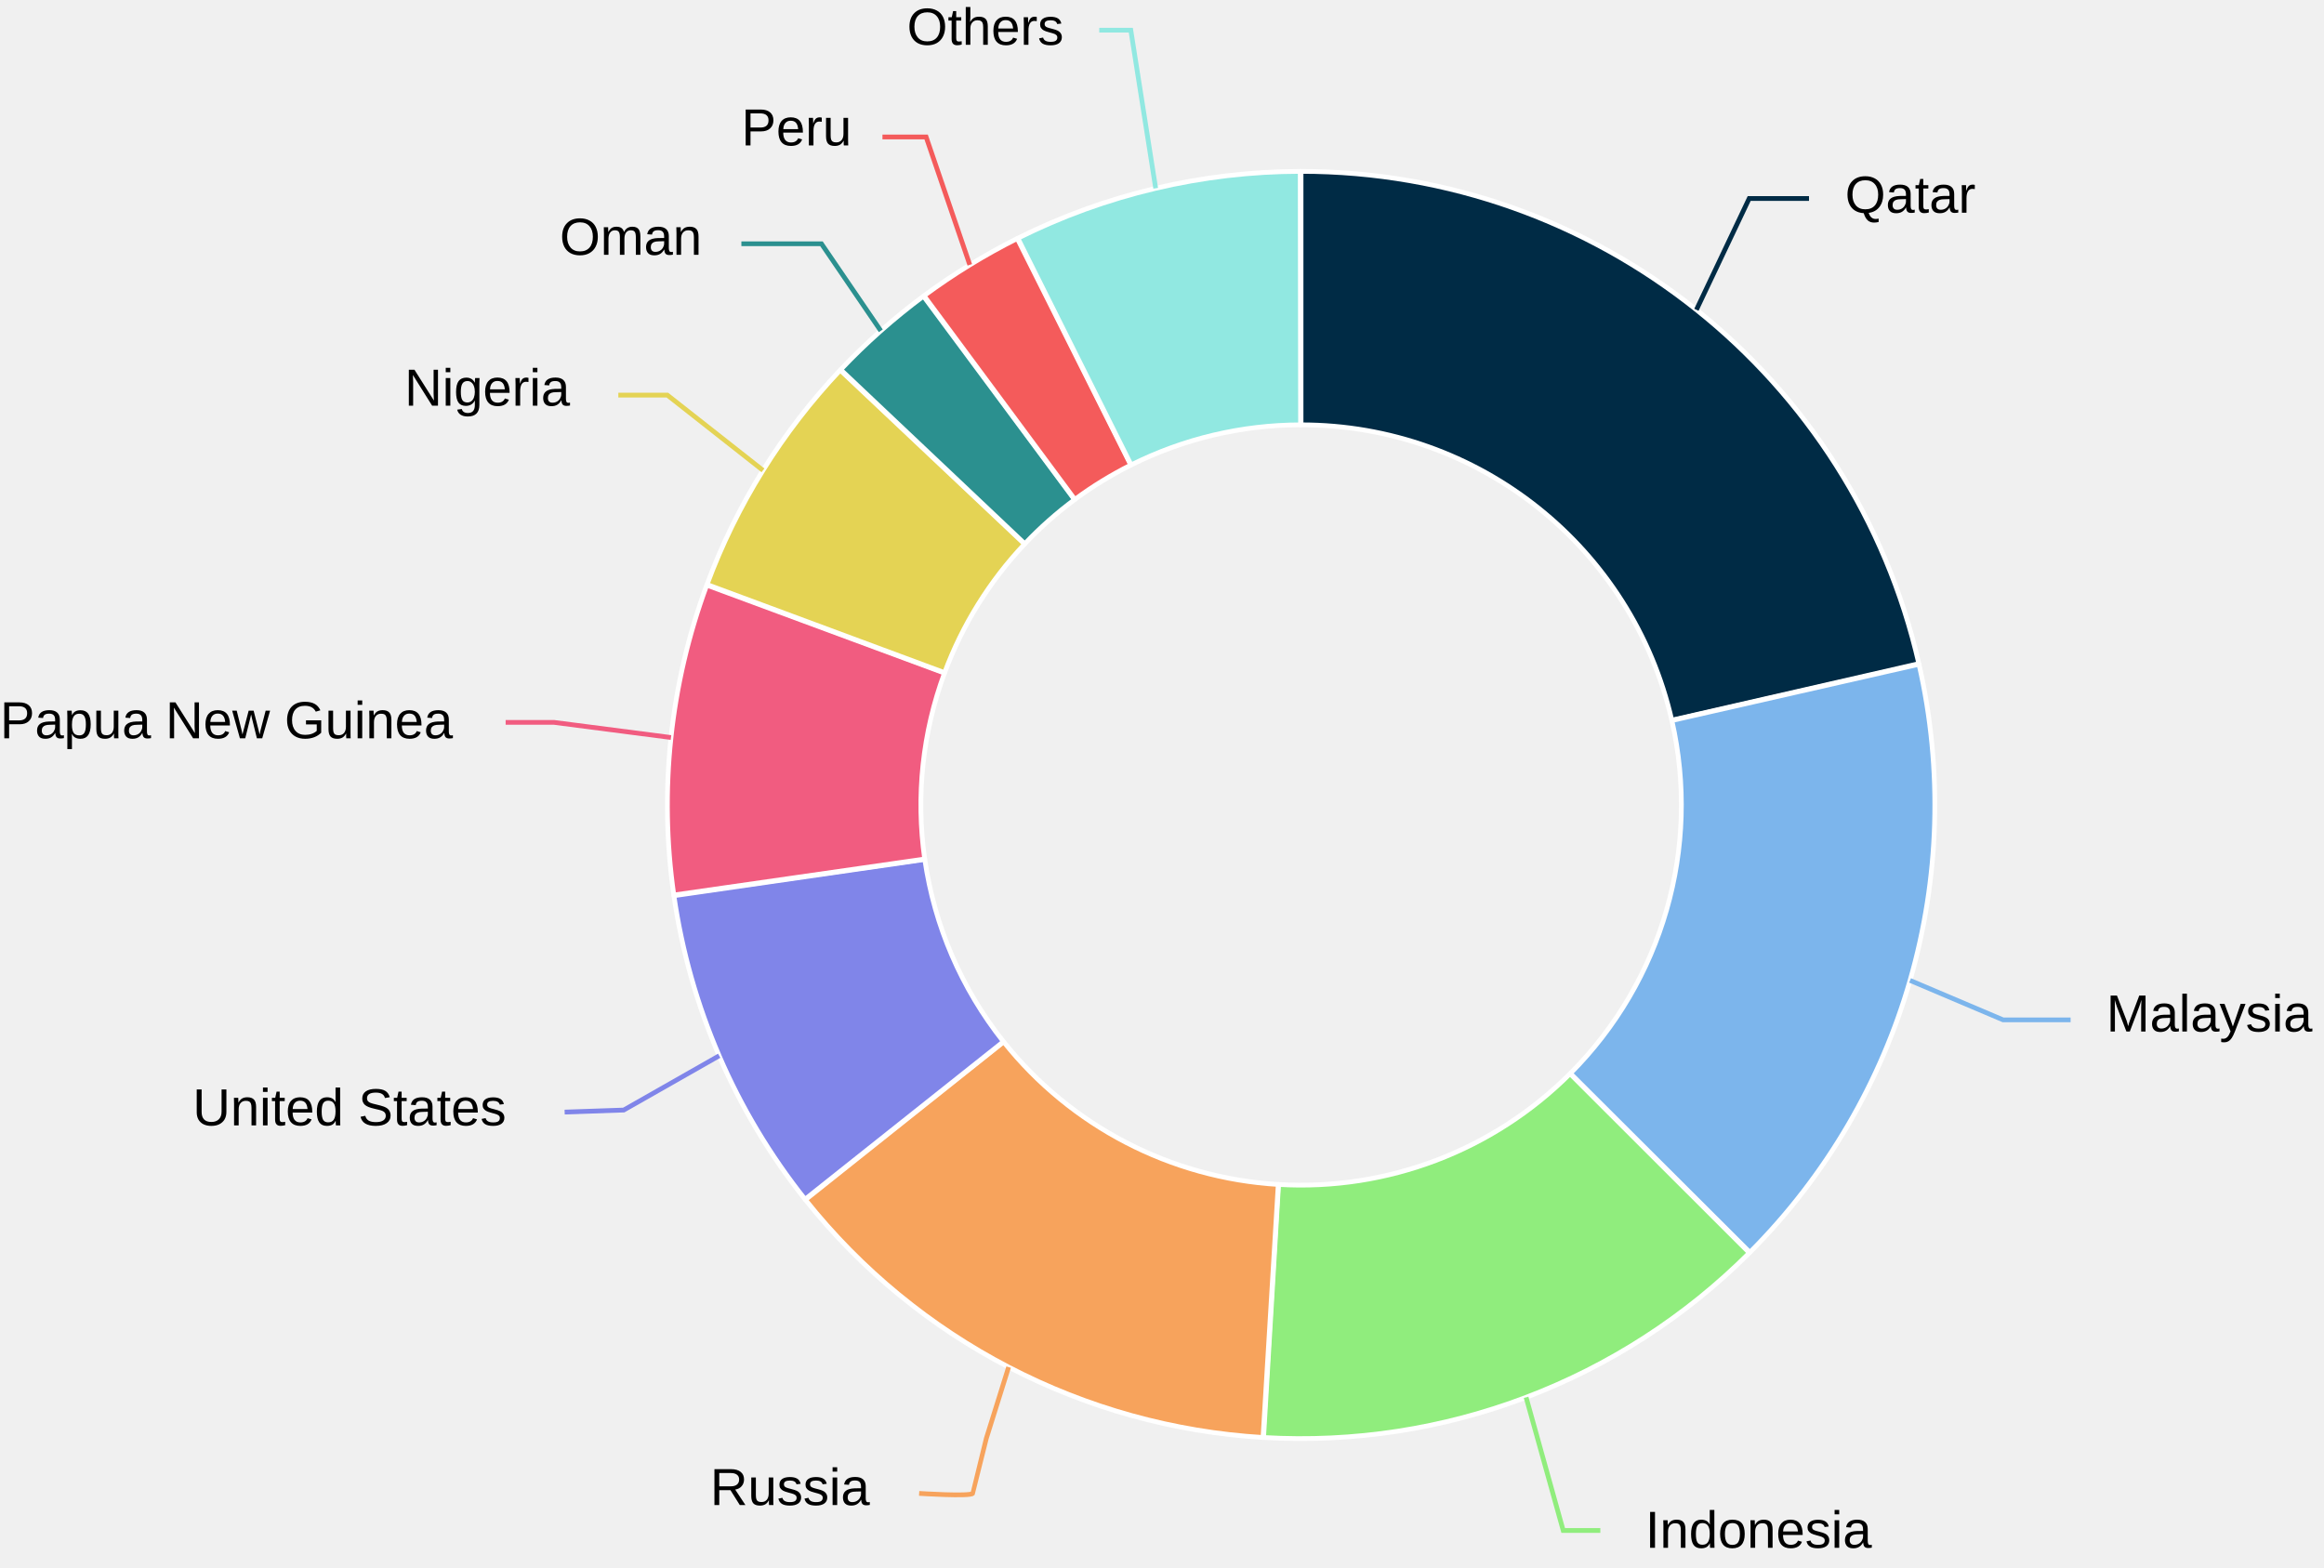
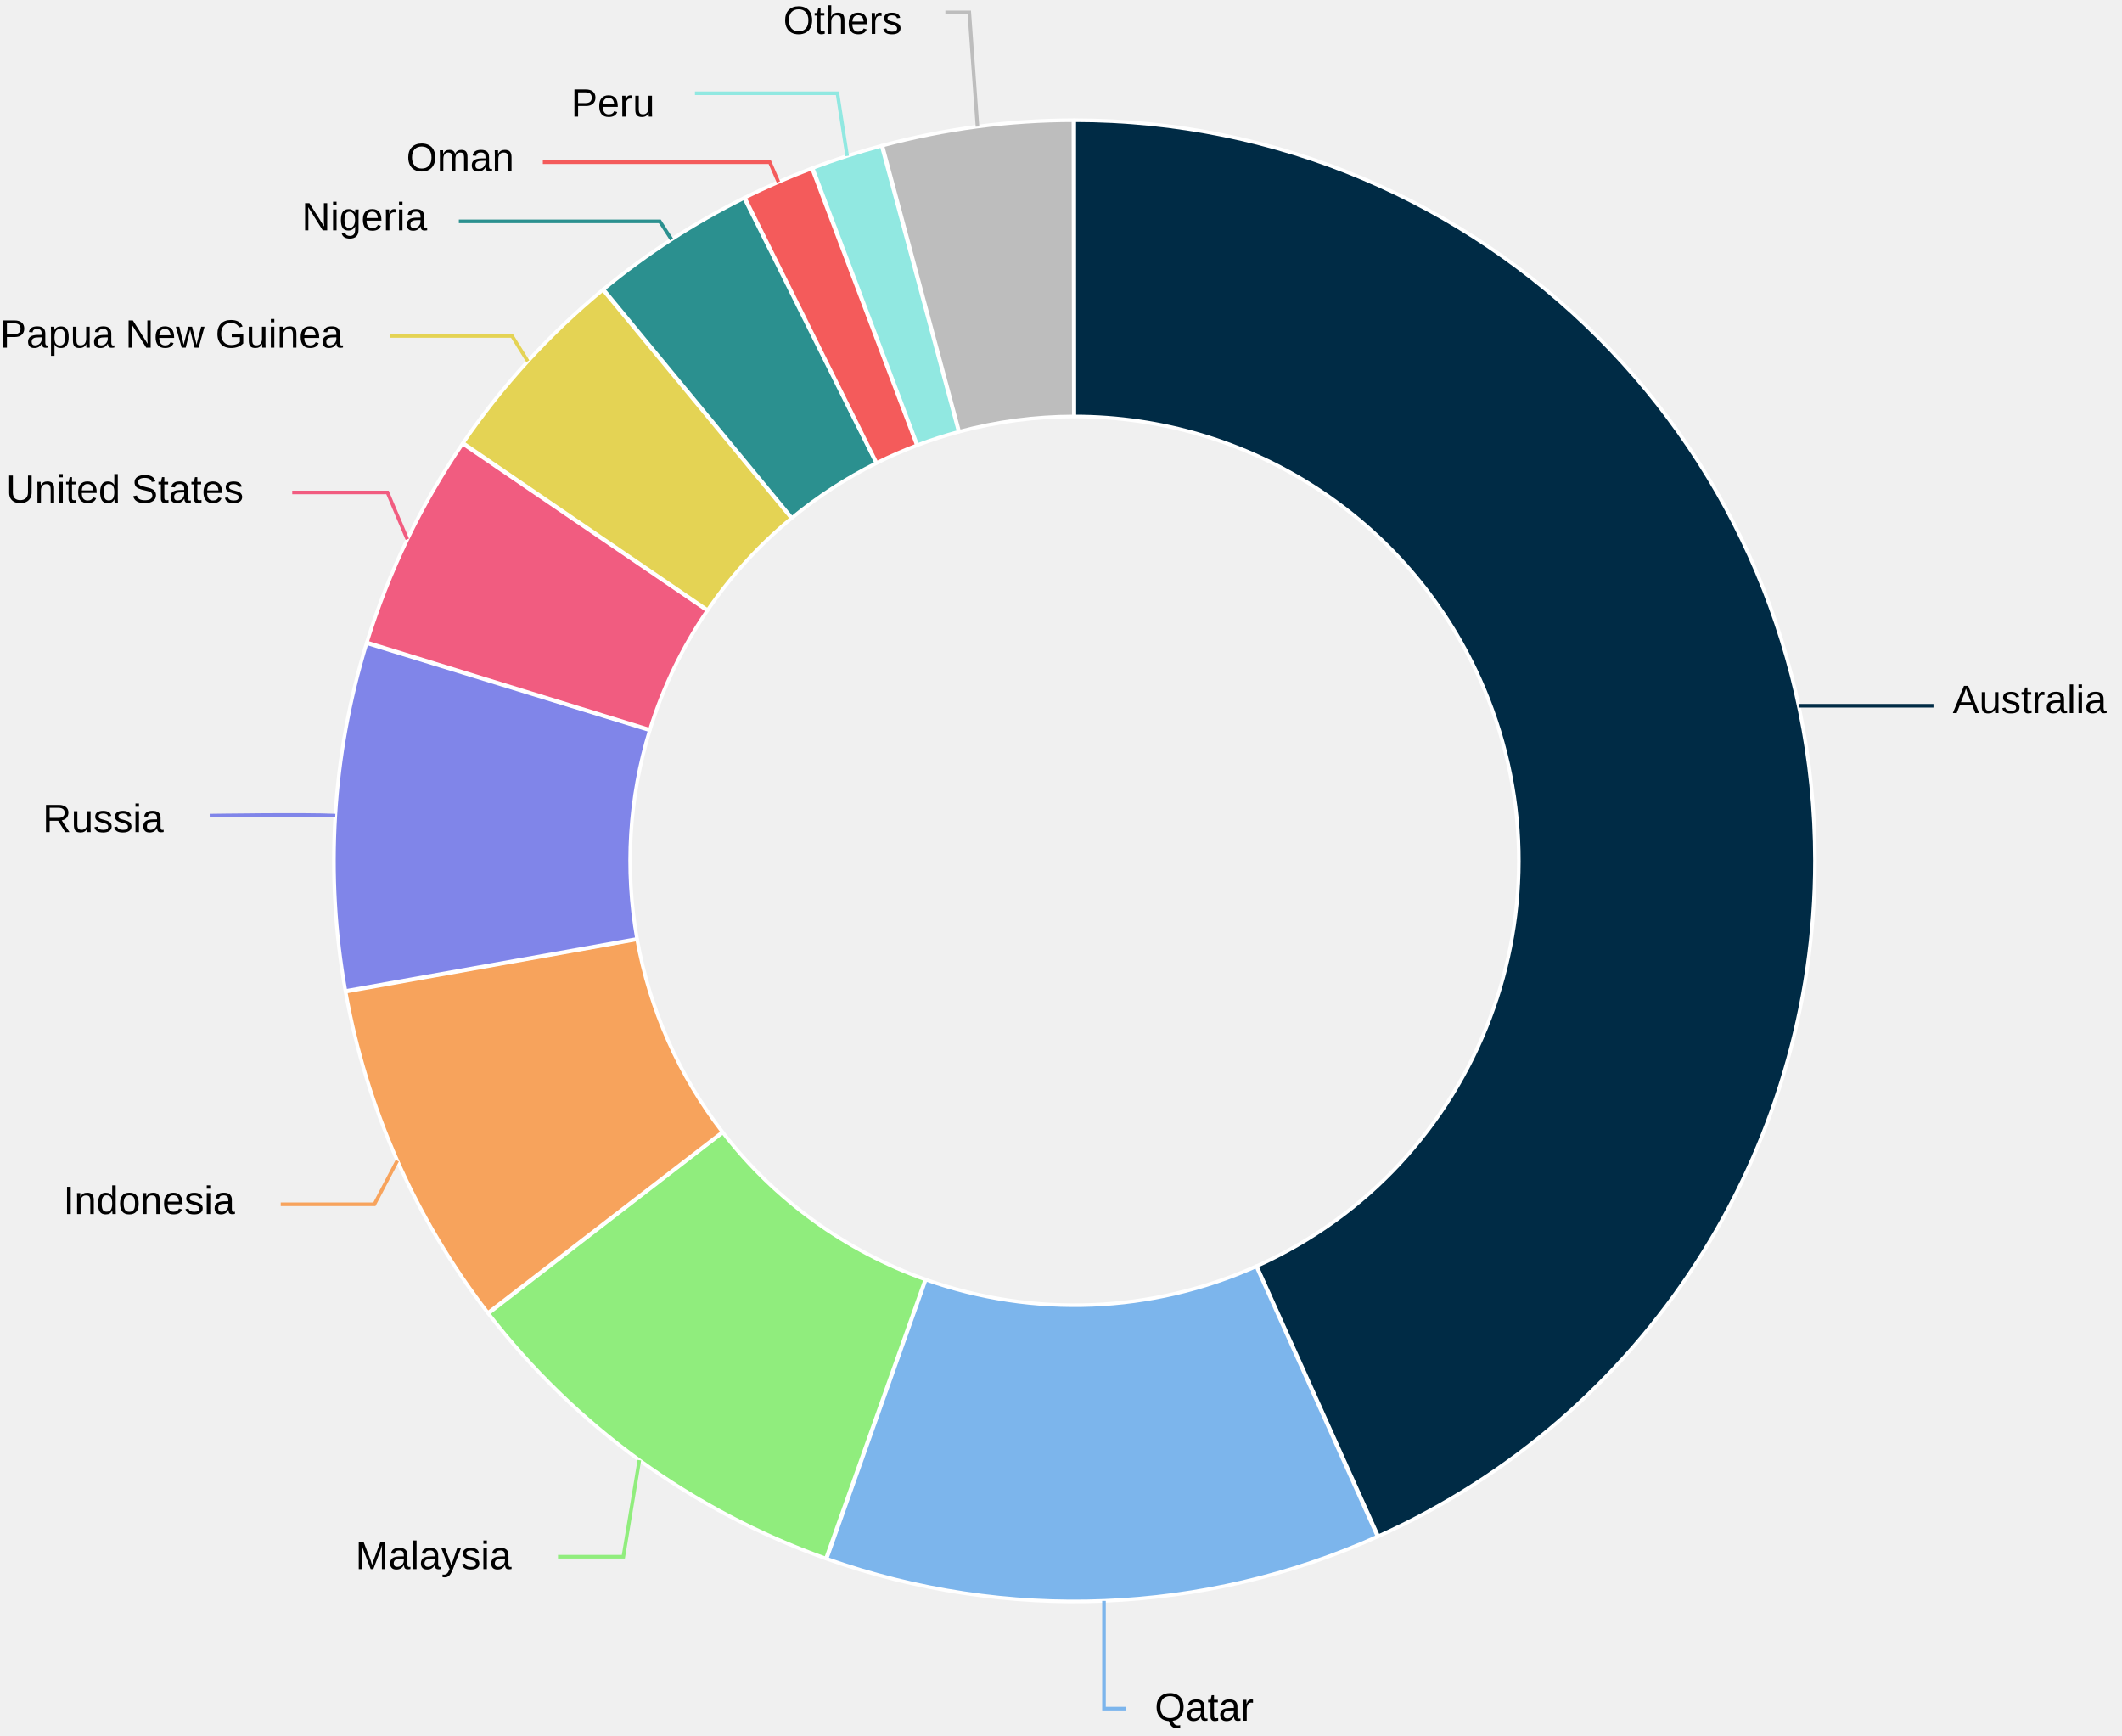
- <svg xmlns="http://www.w3.org/2000/svg" id="b" viewBox="0 0 489.58 330.25">
+ <svg xmlns="http://www.w3.org/2000/svg" id="b" viewBox="0 0 590.29 482.75">
  <g id="c">
    <g>
-       <path d="M274.07,36.11c62.27-.01,116.27,43.02,130.16,103.72l-52.05,11.91c-8.34-36.42-40.74-62.24-78.1-62.23V36.11Z" fill="#002b45" stroke="#fff" stroke-linejoin="round" />
-       <path d="M404.26,139.95c10.18,44.69-3.27,91.47-35.63,123.92l-37.81-37.71c19.42-19.47,27.49-47.54,21.38-74.35l52.07-11.86Z" fill="#7cb5ec" stroke="#fff" stroke-linejoin="round" />
-       <path d="M368.53,263.97c-26.98,27-64.23,41.16-102.34,38.9l3.16-53.31c22.86,1.36,45.21-7.14,61.4-23.34l37.77,37.74Z" fill="#90ed7d" stroke="#fff" stroke-linejoin="round" />
-       <path d="M266.06,302.87c-37.78-2.28-72.81-20.48-96.39-50.09l41.77-33.27c14.15,17.76,35.17,28.69,57.84,30.05l-3.21,53.3Z" fill="#f7a35c" stroke="#fff" stroke-linejoin="round" />
-       <path d="M169.59,252.68c-14.71-18.5-24.24-40.57-27.62-63.96l52.85-7.64c2.03,14.03,7.75,27.28,16.57,38.38l-41.8,33.23Z" fill="#8085e9" stroke="#fff" stroke-linejoin="round" />
-       <path d="M141.95,188.58c-3.16-22.01-.77-44.45,6.94-65.3l50.08,18.53c-4.63,12.51-6.06,25.98-4.17,39.18l-52.86,7.59Z" fill="#f15c80" stroke="#fff" stroke-linejoin="round" />
-       <path d="M148.94,123.15c6.23-16.79,15.77-32.15,28.06-45.17l38.84,36.65c-7.37,7.81-13.1,17.03-16.84,27.1l-50.06-18.58Z" fill="#e4d354" stroke="#fff" stroke-linejoin="round" />
-       <path d="M177.09,77.89c5.35-5.66,11.19-10.84,17.45-15.49l31.82,42.88c-3.75,2.79-7.26,5.9-10.47,9.29l-38.8-36.69Z" fill="#2b908f" stroke="#fff" stroke-linejoin="round" />
-       <path d="M194.65,62.32c6.19-4.58,12.77-8.62,19.65-12.07l23.92,47.74c-4.13,2.07-8.08,4.49-11.79,7.24l-31.78-42.92Z" fill="#f45b5b" stroke="#fff" stroke-linejoin="round" />
-       <path d="M214.42,50.19c18.47-9.23,38.84-14.05,59.49-14.08l.07,53.4c-12.39,.02-24.61,2.91-35.69,8.45l-23.87-47.77Z" fill="#91e8e1" stroke="#fff" stroke-linejoin="round" />
+       <path d="M298.84,33.44c113.77-.02,206.02,92.19,206.04,205.96,.02,81.08-47.53,154.63-121.48,187.9l-33.81-75.14c62.25-28.01,90.01-101.18,62-163.43-19.96-44.37-64.09-72.9-112.74-72.89l-.02-82.4Z" fill="#002b45" stroke="#fff" stroke-linejoin="round" />
+       <path d="M383.22,427.38c-48.39,21.71-103.29,23.93-153.27,6.18l27.57-77.65c29.99,10.65,62.93,9.32,91.96-3.71l33.73,75.18Z" fill="#7cb5ec" stroke="#fff" stroke-linejoin="round" />
+       <path d="M229.76,433.49c-37.19-13.25-69.79-36.9-93.92-68.15l65.22-50.36c14.48,18.75,34.04,32.94,56.35,40.89l-27.65,77.62Z" fill="#90ed7d" stroke="#fff" stroke-linejoin="round" />
+       <path d="M135.72,365.18c-20.17-26.18-33.75-56.83-39.59-89.35l81.1-14.56c3.5,19.52,11.65,37.91,23.76,53.61l-65.27,50.3Z" fill="#f7a35c" stroke="#fff" stroke-linejoin="round" />
+       <path d="M96.09,275.63c-5.76-32.26-3.73-65.43,5.9-96.75l78.76,24.23c-5.78,18.79-6.99,38.7-3.54,58.05l-81.12,14.48Z" fill="#8085e9" stroke="#fff" stroke-linejoin="round" />
+       <path d="M102.05,178.68c6.07-19.65,15.04-38.29,26.63-55.28l68.08,46.42c-6.95,10.2-12.34,21.38-15.98,33.17l-78.73-24.3Z" fill="#f15c80" stroke="#fff" stroke-linejoin="round" />
+       <path d="M128.8,123.22c10.9-15.96,24-30.3,38.9-42.61l52.48,63.53c-8.94,7.38-16.8,15.99-23.34,25.57l-68.04-46.49Z" fill="#e4d354" stroke="#fff" stroke-linejoin="round" />
+       <path d="M167.86,80.48c12.04-9.93,25.17-18.45,39.14-25.41l36.76,73.75c-8.38,4.18-16.26,9.29-23.48,15.25l-52.41-63.58Z" fill="#2b908f" stroke="#fff" stroke-linejoin="round" />
+       <path d="M207.18,54.98c6.09-3.03,12.32-5.75,18.68-8.16l29.21,77.05c-3.81,1.45-7.56,3.08-11.21,4.9l-36.68-73.78Z" fill="#f45b5b" stroke="#fff" stroke-linejoin="round" />
+       <path d="M226.05,46.74c6.3-2.38,12.7-4.45,19.2-6.2l21.45,79.56c-3.9,1.05-7.74,2.29-11.52,3.72l-29.13-77.08Z" fill="#91e8e1" stroke="#fff" stroke-linejoin="round" />
+       <path d="M245.45,40.49c17.33-4.66,35.2-7.03,53.15-7.05l.11,82.4c-10.77,.01-21.49,1.44-31.89,4.23l-21.37-79.58Z" fill="#bdbdbd" stroke="#fff" stroke-linejoin="round" />
    </g>
-     <g id="d">
-       <path d="M381.09,41.82h-12.6l-11.12,23.45" fill="none" stroke="#002b45" />
-       <path d="M436.2,214.88h-14.22l-19.6-8.31" fill="none" stroke="#7cb5ec" />
-       <path d="M337.13,322.46h-7.82l-7.82-28.05" fill="none" stroke="#90ed7d" />
-       <path d="M193.63,314.65s10.72,.7,11.29,0c.02-.03,2.85-11.56,2.86-11.59l4.7-15.02" fill="none" stroke="#f7a35c" />
-       <path d="M118.95,234.31l12.45-.43,20.11-11.44" fill="none" stroke="#8085e9" />
-       <path d="M106.52,152.2h10.18l24.65,3.19" fill="none" stroke="#f15c80" />
-       <path d="M130.26,83.25h10.33l20.14,15.85" fill="none" stroke="#e4d354" />
-       <path d="M156.18,51.36h16.87l12.5,18.34" fill="none" stroke="#2b908f" />
-       <path d="M185.9,28.86h9.2l9.2,26.94" fill="none" stroke="#f45b5b" />
-       <path d="M231.57,6.36h6.65l5.24,33.31" fill="none" stroke="#91e8e1" />
-     </g>
-     <g id="e">
-       <text transform="translate(388.68 44.82)" font-family="Arial-BoldMT, Arial" font-size="11">
+     <g>
+       <path d="M537.85,196.3h-37.53" fill="none" stroke="#002b45" />
+       <path d="M313.3,475.25h-6.2v-29.98" fill="none" stroke="#7cb5ec" />
+       <path d="M155.22,432.99h18.18l4.45-26.86" fill="none" stroke="#90ed7d" />
+       <path d="M78.09,334.97h26.05l6.38-12.14" fill="none" stroke="#f7a35c" />
+       <path d="M58.33,226.86s27.08-.41,34.94,0h0" fill="none" stroke="#8085e9" />
+       <path d="M81.29,136.97h26.5l5.52,13.03" fill="none" stroke="#f15c80" />
+       <path d="M108.47,93.44h33.96l4.39,7.04" fill="none" stroke="#e4d354" />
+       <path d="M127.64,61.56h55.9l3.26,5.03" fill="none" stroke="#2b908f" />
+       <path d="M151,45.12h63.14l2.4,5.5" fill="none" stroke="#f45b5b" />
+       <path d="M193.32,25.94h39.63l2.71,17.44" fill="none" stroke="#91e8e1" />
+       <path d="M262.98,3.44h6.65l2.28,31.77" fill="none" stroke="#bdbdbd" />
+       <text transform="translate(543.22 198.33)" font-family="Arial-BoldMT, Arial" font-size="11">
+         <tspan x="0" y="0">Australia</tspan>
+       </text>
+       <text transform="translate(321.22 478.61)" font-family="Arial-BoldMT, Arial" font-size="11">
        <tspan x="0" y="0">Qatar</tspan>
      </text>
-       <text transform="translate(443.72 217.33)" font-family="Arial-BoldMT, Arial" font-size="11">
+       <text transform="translate(98.89 436.44)" font-family="Arial-BoldMT, Arial" font-size="11">
        <tspan x="0" y="0">Malaysia</tspan>
      </text>
-       <text transform="translate(346.6 326.11)" font-family="Arial-BoldMT, Arial" font-size="11">
+       <text transform="translate(17.63 337.67)" font-family="Arial-BoldMT, Arial" font-size="11">
        <tspan x="0" y="0">Indonesia</tspan>
      </text>
-       <text transform="translate(149.6 317.11)" font-family="Arial-BoldMT, Arial" font-size="11">
+       <text transform="translate(11.89 231.44)" font-family="Arial-BoldMT, Arial" font-size="11">
        <tspan x="0" y="0">Russia</tspan>
      </text>
-       <text transform="translate(40.6 237.11)" font-family="Arial-BoldMT, Arial" font-size="11">
+       <text transform="translate(1.71 139.83)" font-family="Arial-BoldMT, Arial" font-size="11">
        <tspan x="0" y="0">United States</tspan>
      </text>
-       <text transform="translate(0 155.55)" font-family="Arial-BoldMT, Arial" font-size="11">
+       <text transform="translate(0 96.69)" font-family="Arial-BoldMT, Arial" font-size="11">
        <tspan x="0" y="0">Papua New Guinea</tspan>
      </text>
-       <text transform="translate(85.22 85.47)" font-family="Arial-BoldMT, Arial" font-size="11">
+       <text transform="translate(83.97 64.07)" font-family="Arial-BoldMT, Arial" font-size="11">
        <tspan x="0" y="0">Nigeria</tspan>
      </text>
-       <text transform="translate(117.91 53.69)" font-family="Arial-BoldMT, Arial" font-size="11">
+       <text transform="translate(113.05 47.6)" font-family="Arial-BoldMT, Arial" font-size="11">
        <tspan x="0" y="0">Oman</tspan>
      </text>
-       <text transform="translate(156.18 30.64)" font-family="Arial-BoldMT, Arial" font-size="11">
+       <text transform="translate(158.89 32.44)" font-family="Arial-BoldMT, Arial" font-size="11">
        <tspan x="0" y="0">Peru</tspan>
      </text>
-       <text transform="translate(191.07 9.44)" font-family="Arial-BoldMT, Arial" font-size="11">
+       <text transform="translate(217.89 9.44)" font-family="Arial-BoldMT, Arial" font-size="11">
        <tspan x="0" y="0">Others</tspan>
      </text>
    </g>
  </g>
</svg>
